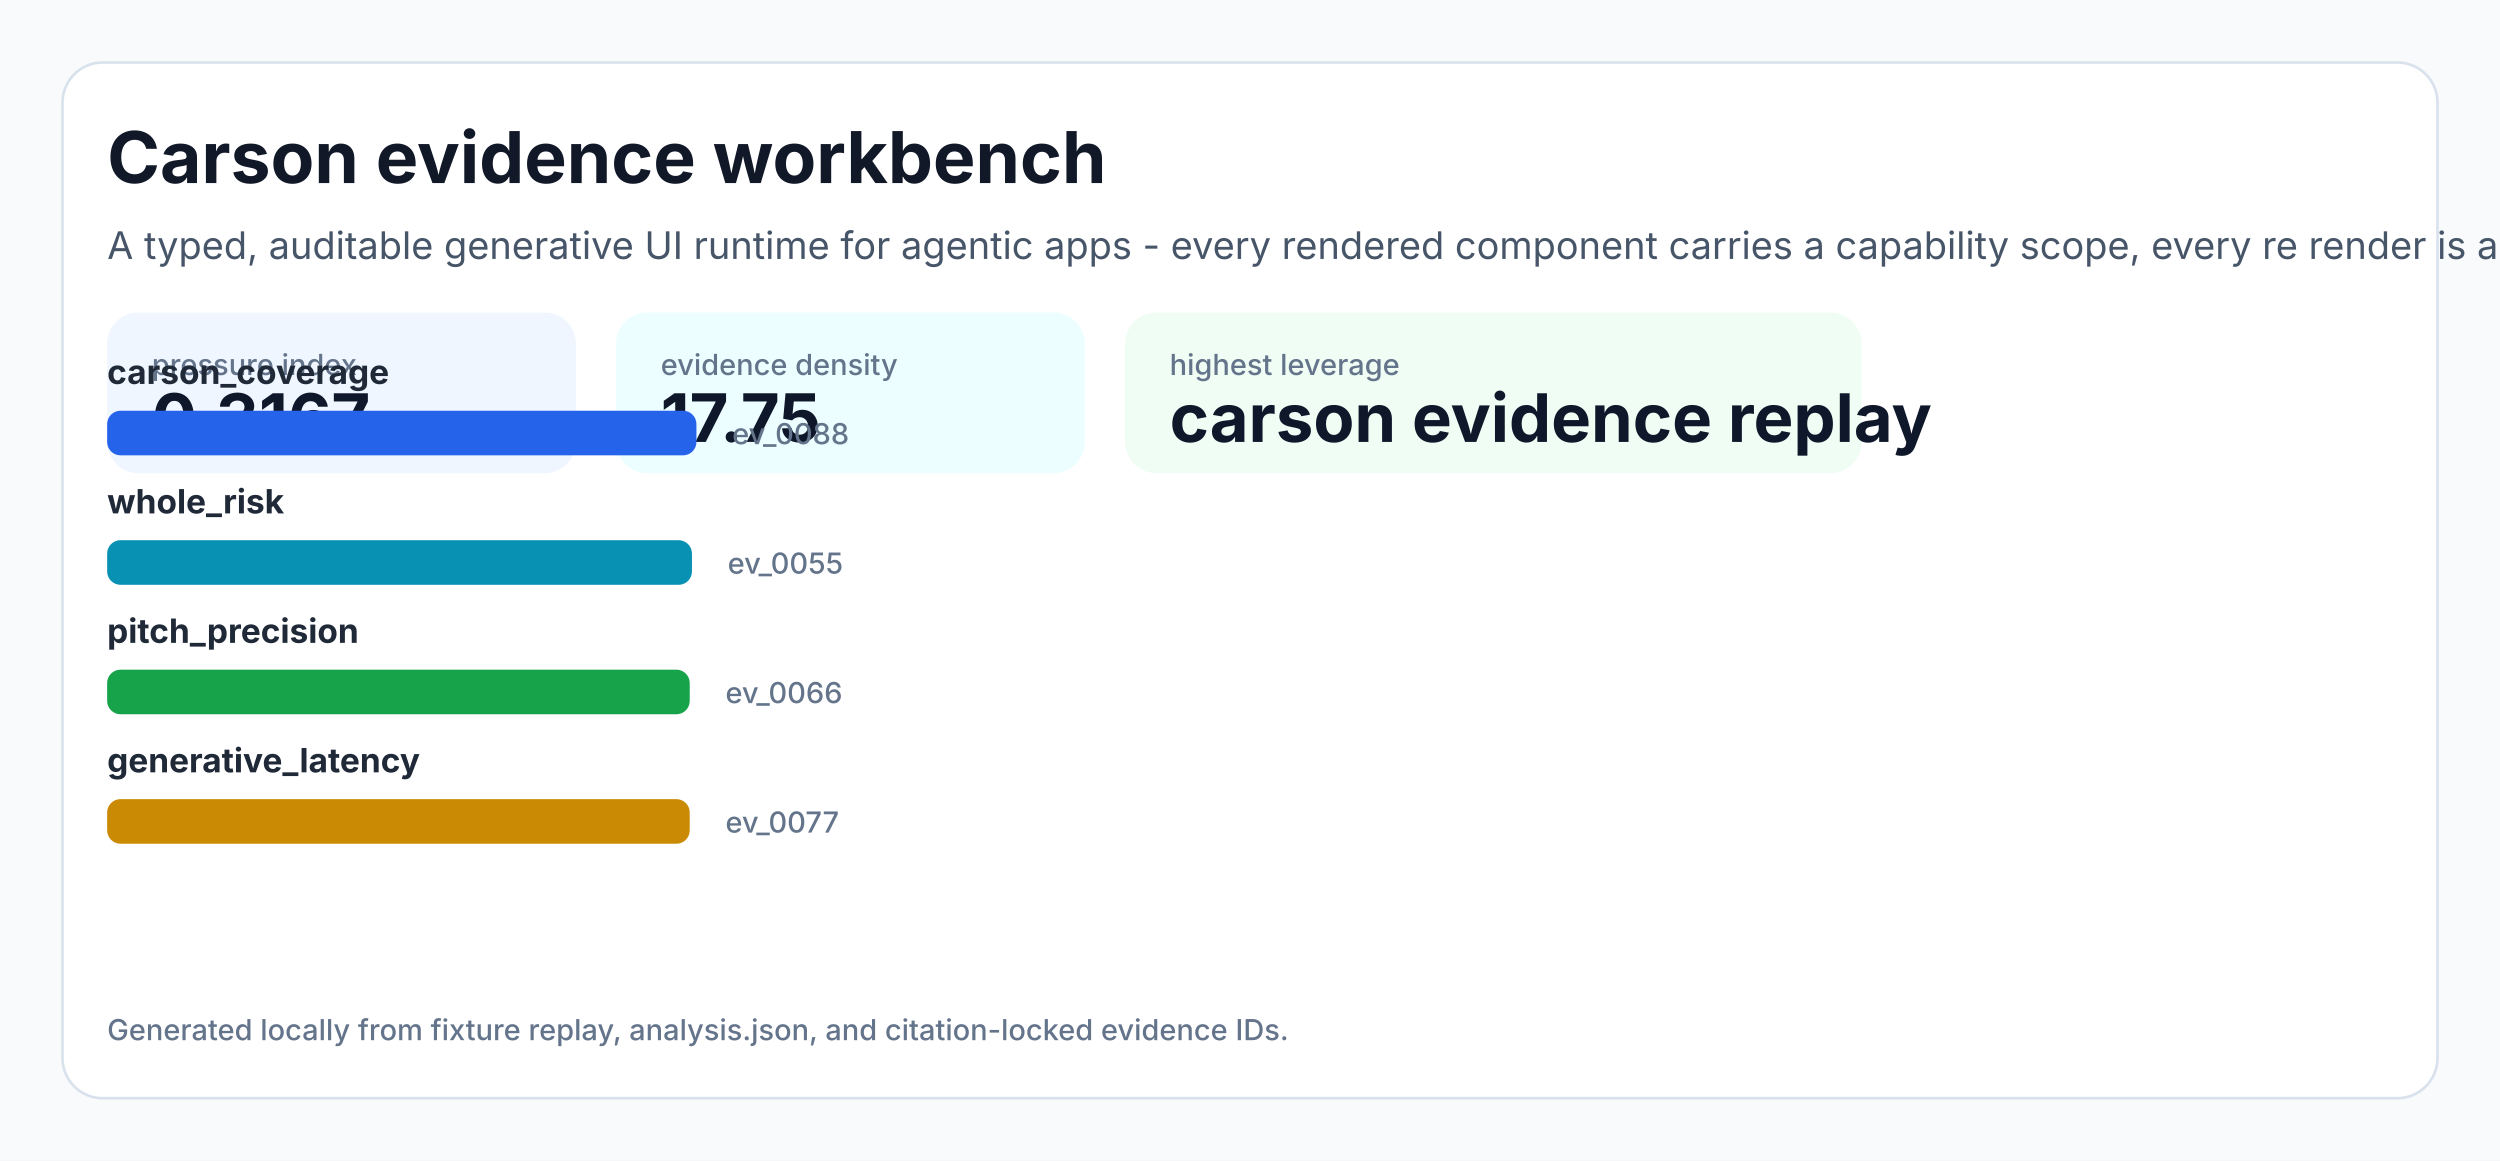
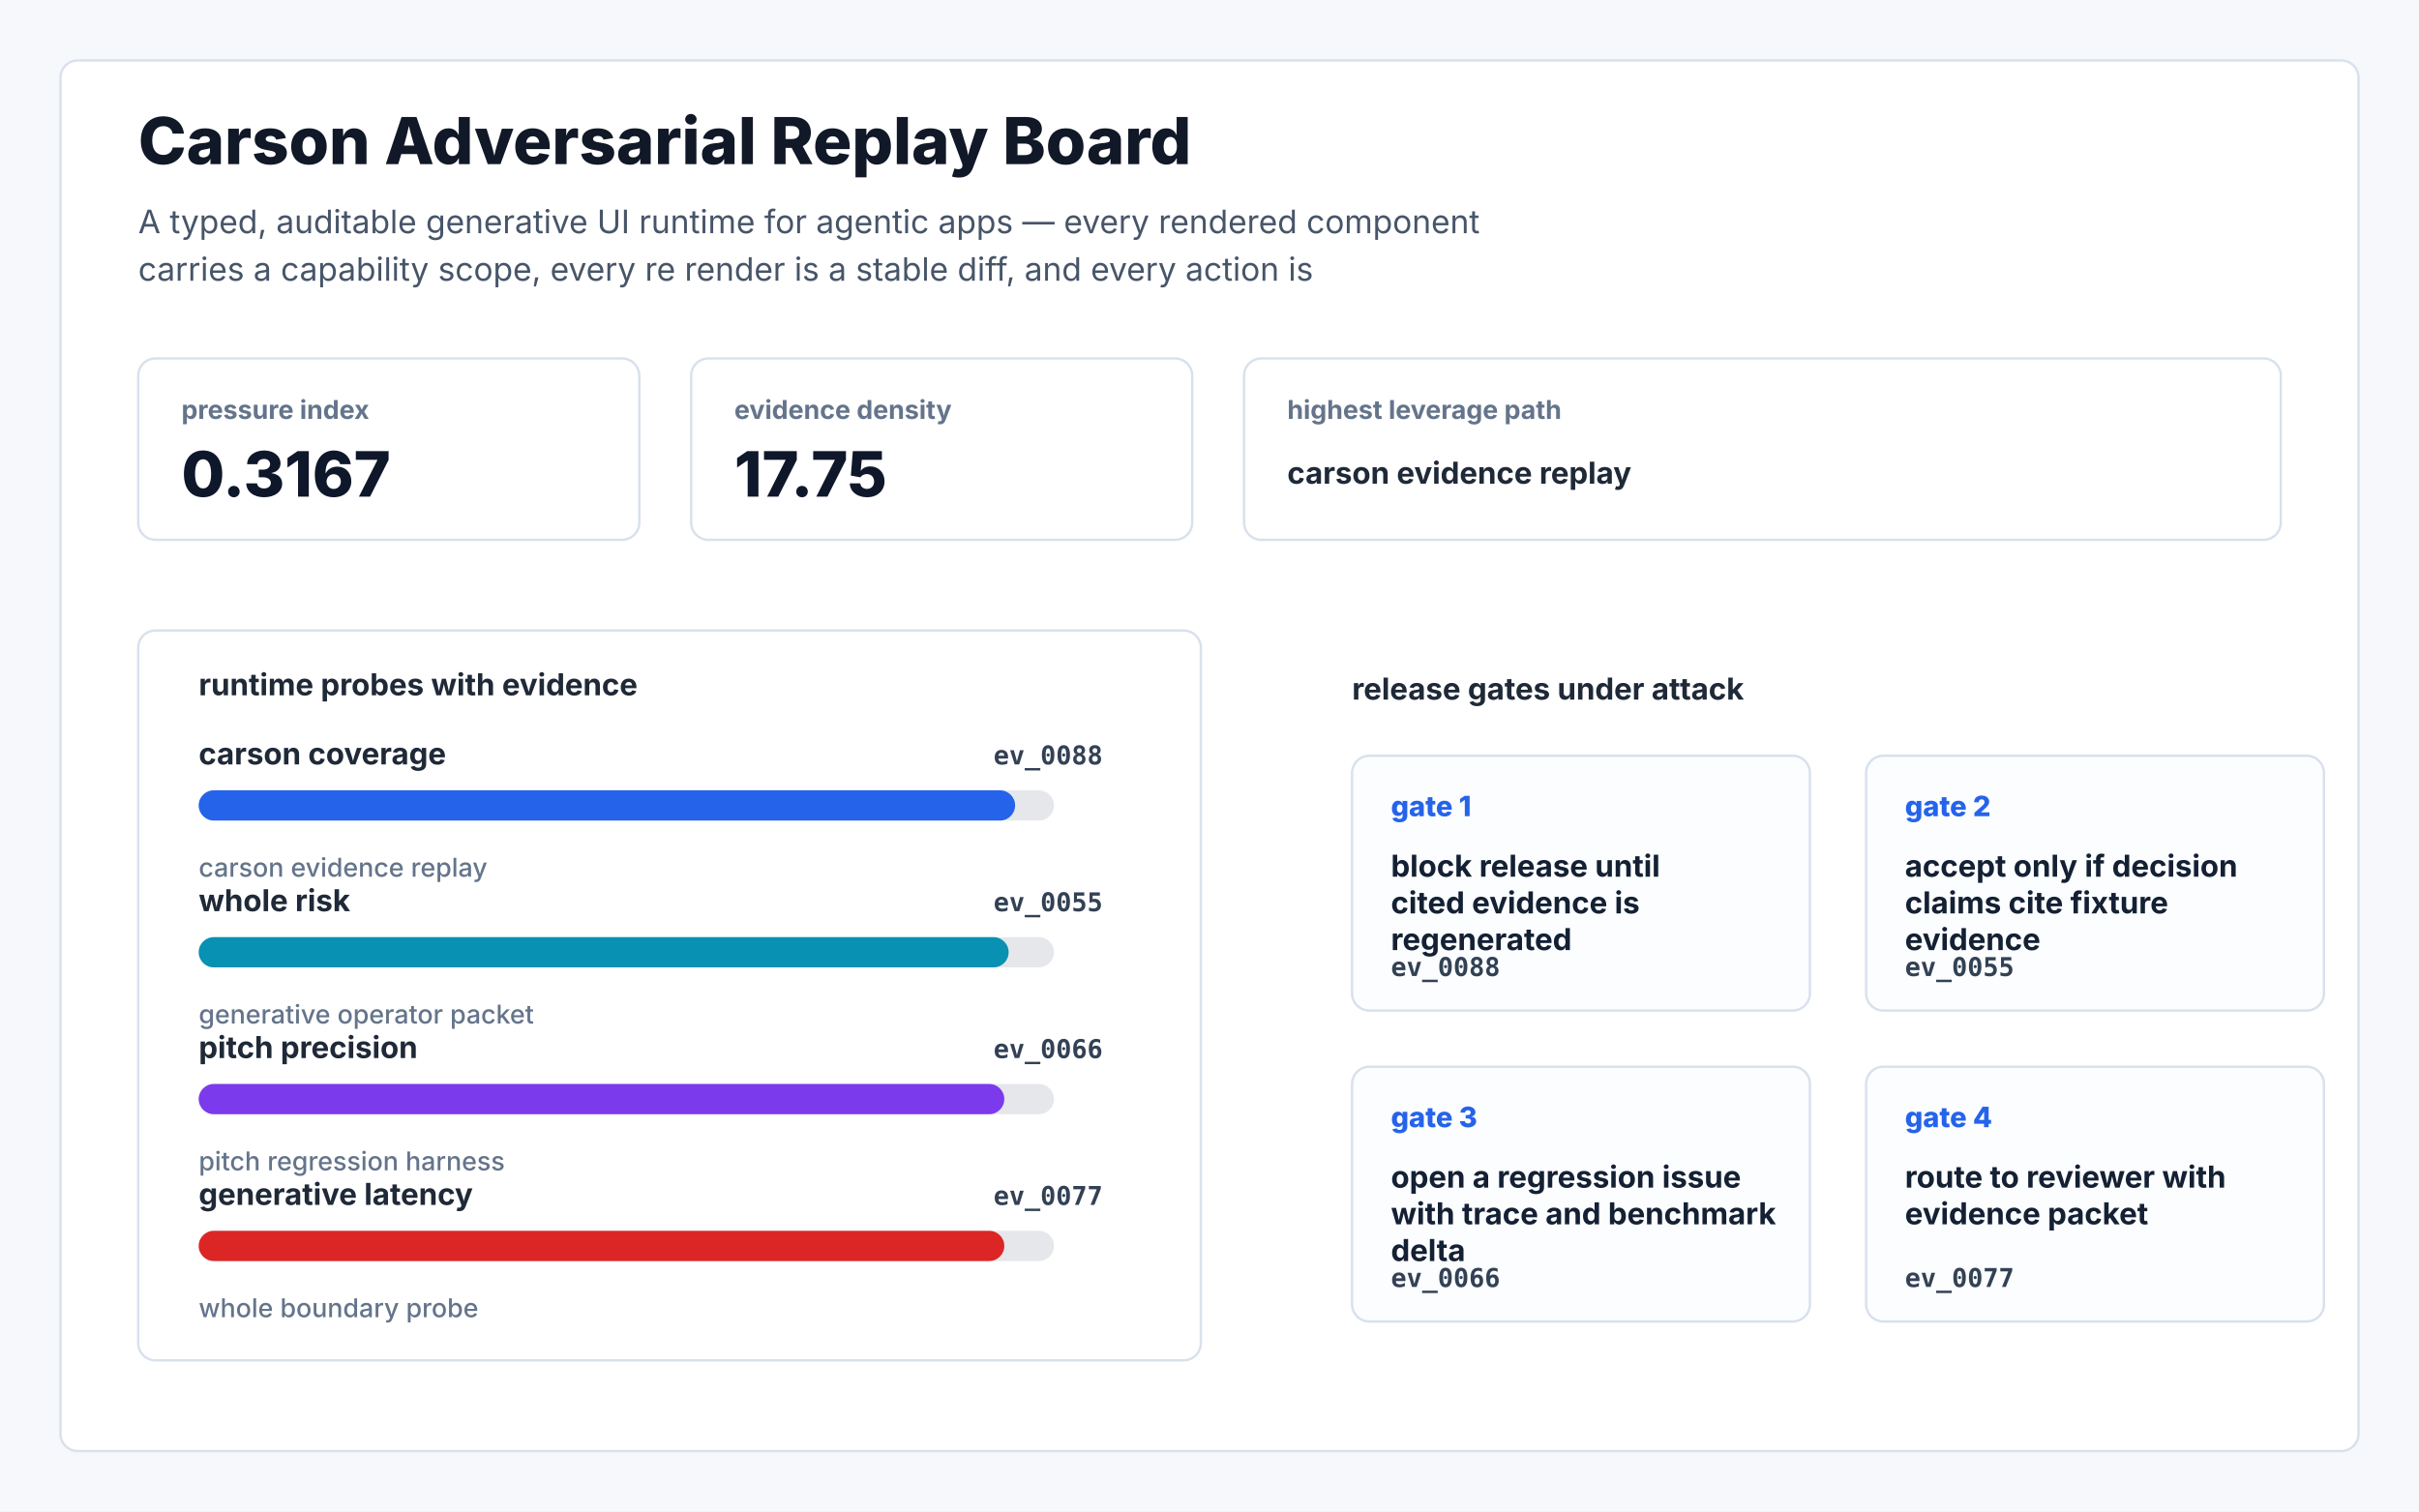
- <svg xmlns="http://www.w3.org/2000/svg" width="1120" height="520" viewBox="0 0 1120 520" role="img" aria-label="Carson project working dashboard preview">
+ <svg xmlns="http://www.w3.org/2000/svg" width="1120" height="700" viewBox="0 0 1120 700" role="img" aria-label="Carson visual evidence dashboard">
  <defs>
    <style>
-       .bg { fill: #f8fafc; }
-       .panel { fill: #ffffff; stroke: #d9e2ec; stroke-width: 1.2; }
-       .title { font: 700 32px -apple-system, BlinkMacSystemFont, "Segoe UI", sans-serif; fill: #111827; }
-       .sub { font: 400 17px -apple-system, BlinkMacSystemFont, "Segoe UI", sans-serif; fill: #475569; }
-       .label { font: 650 15px -apple-system, BlinkMacSystemFont, "Segoe UI", sans-serif; fill: #1f2937; }
-       .small { font: 500 13px -apple-system, BlinkMacSystemFont, "Segoe UI", sans-serif; fill: #64748b; }
-       .metric { font: 750 30px -apple-system, BlinkMacSystemFont, "Segoe UI", sans-serif; fill: #0f172a; }
+       .bg { fill:#f7f8fb; }
+       .panel { fill:#ffffff; stroke:#d8e1ec; stroke-width:1.1; }
+       .card { fill:#ffffff; stroke:#d8e1ec; stroke-width:1.1; }
+       .actioncard { fill:#fbfdff; stroke:#d8e1ec; stroke-width:1.1; }
+       .title { font:760 30px -apple-system,BlinkMacSystemFont,"Segoe UI",sans-serif; fill:#111827; }
+       .sub { font:420 15px -apple-system,BlinkMacSystemFont,"Segoe UI",sans-serif; fill:#475569; }
+       .label { font:700 14px -apple-system,BlinkMacSystemFont,"Segoe UI",sans-serif; fill:#1f2937; }
+       .caption { font:500 12px -apple-system,BlinkMacSystemFont,"Segoe UI",sans-serif; fill:#64748b; }
+       .small { font:650 12px -apple-system,BlinkMacSystemFont,"Segoe UI",sans-serif; fill:#64748b; }
+       .metric { font:780 29px -apple-system,BlinkMacSystemFont,"Segoe UI",sans-serif; fill:#0f172a; }
+       .rank { font:760 13px -apple-system,BlinkMacSystemFont,"Segoe UI",sans-serif; fill:#2563eb; }
+       .cardtext { font:650 14px -apple-system,BlinkMacSystemFont,"Segoe UI",sans-serif; fill:#142033; }
+       .mono { font:700 12px ui-monospace,SFMono-Regular,Menlo,monospace; fill:#334155; }
    </style>
  </defs>
-   <rect class="bg" width="1120" height="520" rx="0" />
-   <rect class="panel" x="28" y="28" width="1064" height="464" rx="18" />
-   <text class="title" x="48" y="82">Carson evidence workbench</text>
-   <text class="sub" x="48" y="116">A typed, auditable generative UI runtime for agentic apps - every rendered component carries a capability scope, every re render is a stable diff, and every action is logged with a cryptographic intent trail.</text>
-   <rect x="48" y="140" width="210" height="72" rx="14" fill="#eff6ff" />
-   <text class="small" x="68" y="168">pressure index</text>
-   <text class="metric" x="68" y="198">0.3167</text>
-   <rect x="276" y="140" width="210" height="72" rx="14" fill="#ecfeff" />
-   <text class="small" x="296" y="168">evidence density</text>
-   <text class="metric" x="296" y="198">17.75</text>
-   <rect x="504" y="140" width="330" height="72" rx="14" fill="#f0fdf4" />
-   <text class="small" x="524" y="168">highest leverage</text>
-   <text class="metric" x="524" y="198">carson evidence replay</text>
-   <text x="48" y="172" class="label">carson_coverage</text>
-   <rect x="48" y="184" width="264" height="20" rx="6" fill="#2563eb" />
-   <text x="328" y="199" class="small">ev_0088</text>
-   <text x="48" y="230" class="label">whole_risk</text>
-   <rect x="48" y="242" width="262" height="20" rx="6" fill="#0891b2" />
-   <text x="326" y="257" class="small">ev_0055</text>
-   <text x="48" y="288" class="label">pitch_precision</text>
-   <rect x="48" y="300" width="261" height="20" rx="6" fill="#16a34a" />
-   <text x="325" y="315" class="small">ev_0066</text>
-   <text x="48" y="346" class="label">generative_latency</text>
-   <rect x="48" y="358" width="261" height="20" rx="6" fill="#ca8a04" />
-   <text x="325" y="373" class="small">ev_0077</text>
-   <text class="small" x="48" y="466">Generated locally from fixture replay, analysis.json, and citation-locked evidence IDs.</text>
+   <rect class="bg" width="1120" height="700" />
+   <rect class="panel" x="28" y="28" width="1064" height="644" rx="8" />
+   <text class="title" x="64" y="76">Carson Adversarial Replay Board</text>
+   <text class="sub" x="64" y="108">
+     <tspan x="64" dy="0">A typed, auditable generative UI runtime for agentic apps — every rendered component</tspan>
+     <tspan x="64" dy="22">carries a capability scope, every re render is a stable diff, and every action is</tspan>
+   </text>
+   <rect class="card" x="64" y="166" width="232" height="84" rx="8" />
+   <text class="small" x="84" y="194">pressure index</text>
+   <text class="metric" x="84" y="230">0.3167</text>
+   <rect class="card" x="320" y="166" width="232" height="84" rx="8" />
+   <text class="small" x="340" y="194">evidence density</text>
+   <text class="metric" x="340" y="230">17.75</text>
+   <rect class="card" x="576" y="166" width="480" height="84" rx="8" />
+   <text class="small" x="596" y="194">highest leverage path</text>
+   <text class="label" x="596" y="224">
+     <tspan x="596" dy="0">carson evidence replay</tspan>
+   </text>
+   <rect class="card" x="64" y="292" width="492" height="338" rx="8" />
+   <text class="label" x="92" y="322">runtime probes with evidence</text>
+   <text x="92" y="354" class="label">carson coverage</text>
+   <text x="460" y="354" class="mono">ev_0088</text>
+   <rect x="92" y="366" width="396" height="14" rx="7" fill="#e5e7eb" />
+   <rect x="92" y="366" width="378" height="14" rx="7" fill="#2563eb" />
+   <text x="92" y="406" class="caption">carson evidence replay</text>
+   <text x="92" y="422" class="label">whole risk</text>
+   <text x="460" y="422" class="mono">ev_0055</text>
+   <rect x="92" y="434" width="396" height="14" rx="7" fill="#e5e7eb" />
+   <rect x="92" y="434" width="375" height="14" rx="7" fill="#0891b2" />
+   <text x="92" y="474" class="caption">generative operator packet</text>
+   <text x="92" y="490" class="label">pitch precision</text>
+   <text x="460" y="490" class="mono">ev_0066</text>
+   <rect x="92" y="502" width="396" height="14" rx="7" fill="#e5e7eb" />
+   <rect x="92" y="502" width="373" height="14" rx="7" fill="#7c3aed" />
+   <text x="92" y="542" class="caption">pitch regression harness</text>
+   <text x="92" y="558" class="label">generative latency</text>
+   <text x="460" y="558" class="mono">ev_0077</text>
+   <rect x="92" y="570" width="396" height="14" rx="7" fill="#e5e7eb" />
+   <rect x="92" y="570" width="373" height="14" rx="7" fill="#dc2626" />
+   <text x="92" y="610" class="caption">whole boundary probe</text>
+   <text class="label" x="626" y="324">release gates under attack</text>
+   <rect class="actioncard" x="626" y="350" width="212" height="118" rx="8" />
+   <text class="rank" x="644" y="378">gate 1</text>
+   <text class="cardtext" x="644" y="406">
+     <tspan x="644" dy="0">block release until</tspan>
+     <tspan x="644" dy="17">cited evidence is</tspan>
+     <tspan x="644" dy="17">regenerated</tspan>
+   </text>
+   <text class="mono" x="644" y="452">ev_0088</text>
+   <rect class="actioncard" x="864" y="350" width="212" height="118" rx="8" />
+   <text class="rank" x="882" y="378">gate 2</text>
+   <text class="cardtext" x="882" y="406">
+     <tspan x="882" dy="0">accept only if decision</tspan>
+     <tspan x="882" dy="17">claims cite fixture</tspan>
+     <tspan x="882" dy="17">evidence</tspan>
+   </text>
+   <text class="mono" x="882" y="452">ev_0055</text>
+   <rect class="actioncard" x="626" y="494" width="212" height="118" rx="8" />
+   <text class="rank" x="644" y="522">gate 3</text>
+   <text class="cardtext" x="644" y="550">
+     <tspan x="644" dy="0">open a regression issue</tspan>
+     <tspan x="644" dy="17">with trace and benchmark</tspan>
+     <tspan x="644" dy="17">delta</tspan>
+   </text>
+   <text class="mono" x="644" y="596">ev_0066</text>
+   <rect class="actioncard" x="864" y="494" width="212" height="118" rx="8" />
+   <text class="rank" x="882" y="522">gate 4</text>
+   <text class="cardtext" x="882" y="550">
+     <tspan x="882" dy="0">route to reviewer with</tspan>
+     <tspan x="882" dy="17">evidence packet</tspan>
+   </text>
+   <text class="mono" x="882" y="596">ev_0077</text>
</svg>
